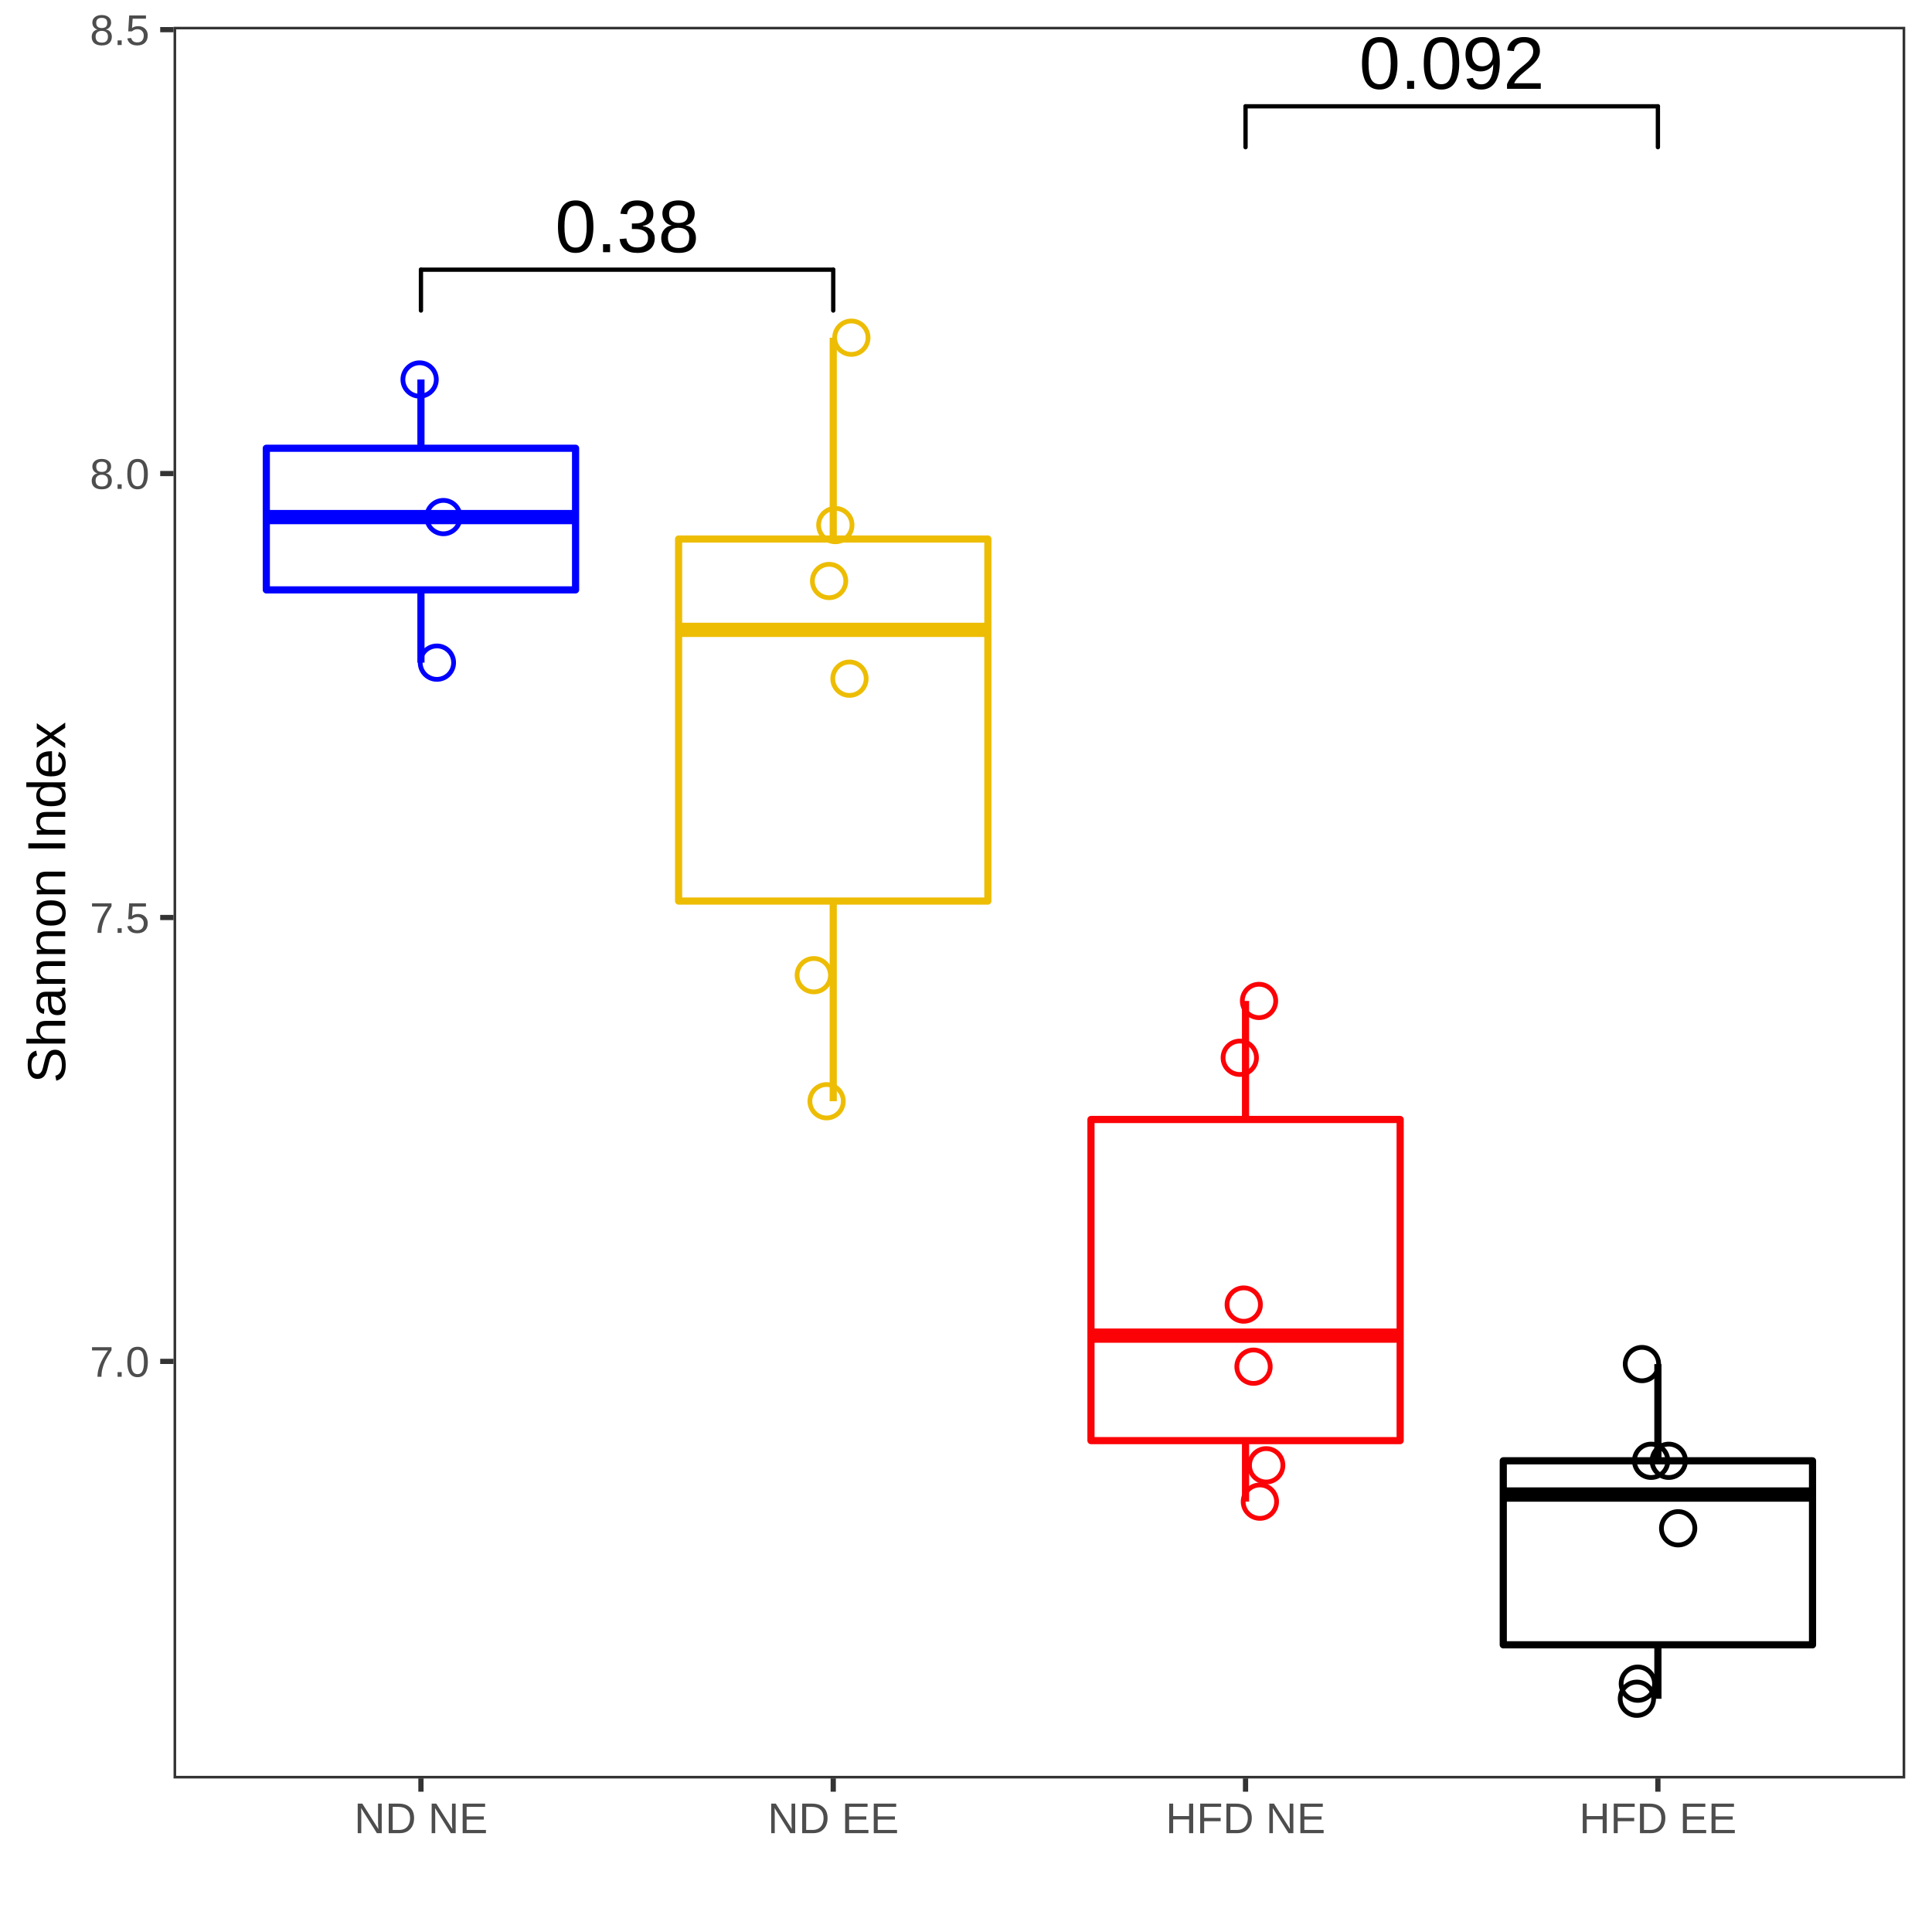
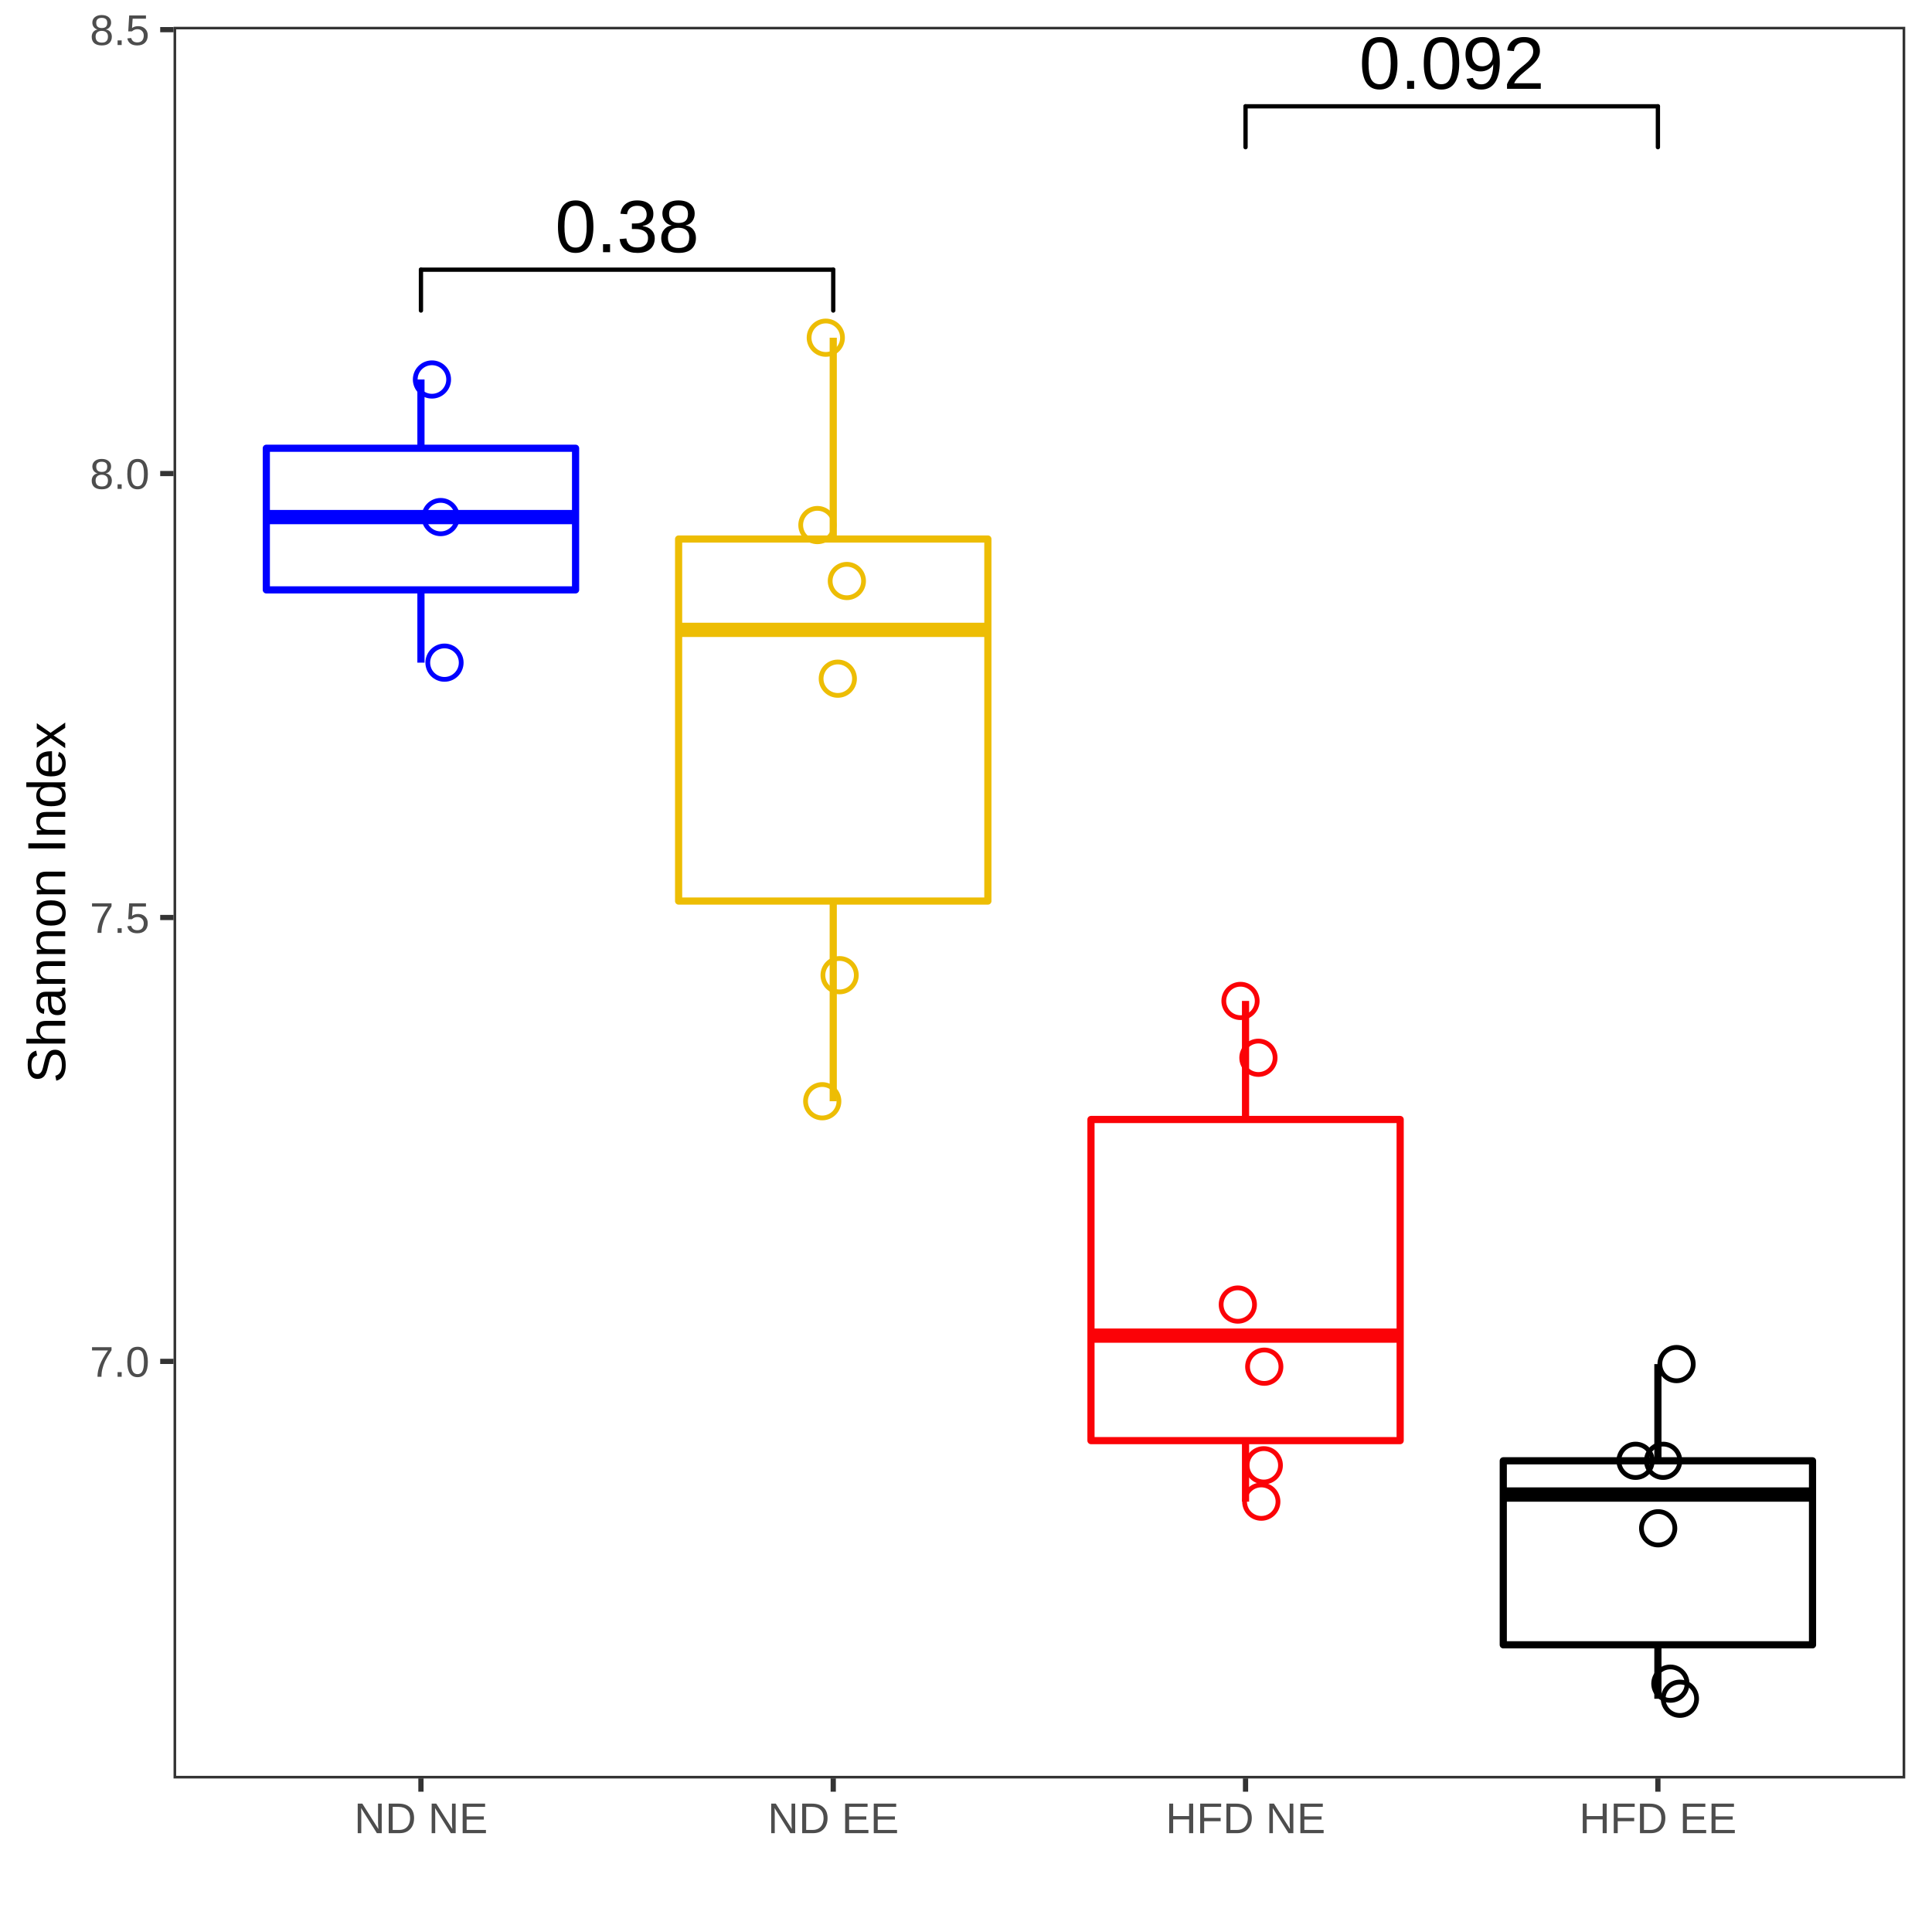
<svg xmlns="http://www.w3.org/2000/svg" class="svglite" width="288.00pt" height="288.00pt" viewBox="0 0 288.00 288.00">
  <defs>
    <style type="text/css">
    .svglite line, .svglite polyline, .svglite polygon, .svglite path, .svglite rect, .svglite circle {
      fill: none;
      stroke: #000000;
      stroke-linecap: round;
      stroke-linejoin: round;
      stroke-miterlimit: 10.00;
    }
    .svglite text {
      white-space: pre;
    }
  </style>
  </defs>
  <rect width="100%" height="100%" style="stroke: none; fill: #FFFFFF;" />
  <defs>
    <clipPath id="cpMC4wMHwyODguMDB8MC4wMHwyODguMDA=">
      <rect x="0.00" y="0.00" width="288.00" height="288.00" />
    </clipPath>
  </defs>
  <g clip-path="url(#cpMC4wMHwyODguMDB8MC4wMHwyODguMDA=)">
    <rect x="0" y="0.00" width="288.00" height="288.00" style="stroke-width: 0.78; stroke: #FFFFFF; fill: #FFFFFF;" />
  </g>
  <defs>
    <clipPath id="cpMjUuODd8Mjg0LjAxfDMuOTl8MjY1LjEw">
      <rect x="25.87" y="3.99" width="258.14" height="261.12" />
    </clipPath>
  </defs>
  <g clip-path="url(#cpMjUuODd8Mjg0LjAxfDMuOTl8MjY1LjEw)">
    <rect x="25.87" y="3.99" width="258.14" height="261.12" style="stroke-width: 0.78; stroke: none; fill: #FFFFFF;" />
    <line x1="62.75" y1="66.82" x2="62.75" y2="56.57" style="stroke-width: 1.07; stroke: #0000FF; stroke-linecap: butt;" />
    <line x1="62.75" y1="87.93" x2="62.75" y2="98.78" style="stroke-width: 1.07; stroke: #0000FF; stroke-linecap: butt;" />
    <polygon points="39.70,66.82 39.70,87.93 85.80,87.93 85.80,66.82 39.70,66.82 " style="stroke-width: 1.07; stroke: #0000FF; fill: #FFFFFF;" />
    <line x1="39.70" y1="77.08" x2="85.80" y2="77.08" style="stroke-width: 2.13; stroke: #0000FF; stroke-linecap: butt;" />
    <line x1="124.21" y1="80.35" x2="124.21" y2="50.34" style="stroke-width: 1.07; stroke: #EDBD04; stroke-linecap: butt;" />
    <line x1="124.21" y1="134.32" x2="124.21" y2="164.16" style="stroke-width: 1.07; stroke: #EDBD04; stroke-linecap: butt;" />
    <polygon points="101.16,80.35 101.16,134.32 147.26,134.32 147.26,80.35 101.16,80.35 " style="stroke-width: 1.07; stroke: #EDBD04; fill: #FFFFFF;" />
    <line x1="101.16" y1="93.89" x2="147.26" y2="93.89" style="stroke-width: 2.13; stroke: #EDBD04; stroke-linecap: butt;" />
    <line x1="185.67" y1="166.88" x2="185.67" y2="149.21" style="stroke-width: 1.07; stroke: #FB0207; stroke-linecap: butt;" />
    <line x1="185.67" y1="214.75" x2="185.67" y2="223.85" style="stroke-width: 1.07; stroke: #FB0207; stroke-linecap: butt;" />
    <polygon points="162.63,166.88 162.63,214.75 208.72,214.75 208.72,166.88 162.63,166.88 " style="stroke-width: 1.07; stroke: #FB0207; fill: #FFFFFF;" />
    <line x1="162.63" y1="199.10" x2="208.72" y2="199.10" style="stroke-width: 2.13; stroke: #FB0207; stroke-linecap: butt;" />
    <line x1="247.14" y1="217.76" x2="247.14" y2="203.34" style="stroke-width: 1.07; stroke-linecap: butt;" />
    <line x1="247.14" y1="245.19" x2="247.14" y2="253.23" style="stroke-width: 1.07; stroke-linecap: butt;" />
    <polygon points="224.09,217.76 224.09,245.19 270.19,245.19 270.19,217.76 224.09,217.76 " style="stroke-width: 1.07; fill: #FFFFFF;" />
    <line x1="224.09" y1="222.79" x2="270.19" y2="222.79" style="stroke-width: 2.13; stroke-linecap: butt;" />
-     <circle cx="248.76" cy="217.76" r="2.49" style="stroke-width: 0.71;" />
-     <circle cx="244.76" cy="203.34" r="2.49" style="stroke-width: 0.71;" />
-     <circle cx="121.31" cy="145.37" r="2.49" style="stroke-width: 0.71; stroke: #EDBD04;" />
-     <circle cx="187.68" cy="149.21" r="2.49" style="stroke-width: 0.71; stroke: #FB0207;" />
-     <circle cx="244.01" cy="253.23" r="2.49" style="stroke-width: 0.71;" />
-     <circle cx="126.91" cy="50.34" r="2.49" style="stroke-width: 0.71; stroke: #EDBD04;" />
-     <circle cx="123.22" cy="164.16" r="2.49" style="stroke-width: 0.71; stroke: #EDBD04;" />
-     <circle cx="244.15" cy="250.98" r="2.49" style="stroke-width: 0.71;" />
-     <circle cx="124.52" cy="78.27" r="2.49" style="stroke-width: 0.71; stroke: #EDBD04;" />
-     <circle cx="250.16" cy="227.82" r="2.49" style="stroke-width: 0.71;" />
-     <circle cx="185.40" cy="194.47" r="2.49" style="stroke-width: 0.71; stroke: #FB0207;" />
-     <circle cx="123.59" cy="86.61" r="2.49" style="stroke-width: 0.71; stroke: #EDBD04;" />
-     <circle cx="187.81" cy="223.85" r="2.49" style="stroke-width: 0.71; stroke: #FB0207;" />
-     <circle cx="66.10" cy="77.08" r="2.49" style="stroke-width: 0.71; stroke: #0000FF;" />
-     <circle cx="188.75" cy="218.43" r="2.49" style="stroke-width: 0.71; stroke: #FB0207;" />
-     <circle cx="65.13" cy="98.78" r="2.49" style="stroke-width: 0.71; stroke: #0000FF;" />
-     <circle cx="62.55" cy="56.57" r="2.49" style="stroke-width: 0.71; stroke: #0000FF;" />
-     <circle cx="184.81" cy="157.68" r="2.49" style="stroke-width: 0.71; stroke: #FB0207;" />
-     <circle cx="186.86" cy="203.73" r="2.49" style="stroke-width: 0.71; stroke: #FB0207;" />
-     <circle cx="246.13" cy="217.76" r="2.49" style="stroke-width: 0.71;" />
-     <circle cx="126.63" cy="101.17" r="2.49" style="stroke-width: 0.71; stroke: #EDBD04;" />
+     <circle cx="247.92" cy="217.76" r="2.49" style="stroke-width: 0.71;" />
+     <circle cx="249.92" cy="203.34" r="2.49" style="stroke-width: 0.71;" />
+     <circle cx="125.16" cy="145.37" r="2.49" style="stroke-width: 0.71; stroke: #EDBD04;" />
+     <circle cx="184.92" cy="149.21" r="2.49" style="stroke-width: 0.71; stroke: #FB0207;" />
+     <circle cx="250.42" cy="253.23" r="2.49" style="stroke-width: 0.71;" />
+     <circle cx="123.10" cy="50.34" r="2.49" style="stroke-width: 0.71; stroke: #EDBD04;" />
+     <circle cx="122.57" cy="164.16" r="2.49" style="stroke-width: 0.71; stroke: #EDBD04;" />
+     <circle cx="249.00" cy="250.98" r="2.49" style="stroke-width: 0.71;" />
+     <circle cx="121.85" cy="78.27" r="2.49" style="stroke-width: 0.71; stroke: #EDBD04;" />
+     <circle cx="247.18" cy="227.82" r="2.49" style="stroke-width: 0.71;" />
+     <circle cx="184.52" cy="194.47" r="2.49" style="stroke-width: 0.71; stroke: #FB0207;" />
+     <circle cx="126.24" cy="86.61" r="2.49" style="stroke-width: 0.71; stroke: #EDBD04;" />
+     <circle cx="188.02" cy="223.85" r="2.49" style="stroke-width: 0.71; stroke: #FB0207;" />
+     <circle cx="65.69" cy="77.08" r="2.49" style="stroke-width: 0.71; stroke: #0000FF;" />
+     <circle cx="188.39" cy="218.43" r="2.49" style="stroke-width: 0.71; stroke: #FB0207;" />
+     <circle cx="66.26" cy="98.78" r="2.49" style="stroke-width: 0.71; stroke: #0000FF;" />
+     <circle cx="64.39" cy="56.57" r="2.49" style="stroke-width: 0.71; stroke: #0000FF;" />
+     <circle cx="187.59" cy="157.68" r="2.49" style="stroke-width: 0.71; stroke: #FB0207;" />
+     <circle cx="188.46" cy="203.73" r="2.49" style="stroke-width: 0.71; stroke: #FB0207;" />
+     <circle cx="243.81" cy="217.76" r="2.49" style="stroke-width: 0.71;" />
+     <circle cx="124.89" cy="101.17" r="2.49" style="stroke-width: 0.71; stroke: #EDBD04;" />
    <text x="216.41" y="13.24" text-anchor="middle" style="font-size: 11.04px; font-family: &quot;Arial&quot;;" textLength="27.60px" lengthAdjust="spacingAndGlyphs">0.092</text>
    <line x1="247.14" y1="21.94" x2="247.14" y2="15.85" style="stroke-width: 0.64;" />
    <line x1="247.14" y1="15.85" x2="185.67" y2="15.85" style="stroke-width: 0.64;" />
    <line x1="185.67" y1="15.85" x2="185.67" y2="21.94" style="stroke-width: 0.64;" />
    <text x="93.48" y="37.59" text-anchor="middle" style="font-size: 11.04px; font-family: &quot;Arial&quot;;" textLength="21.47px" lengthAdjust="spacingAndGlyphs">0.38</text>
    <line x1="124.21" y1="46.29" x2="124.21" y2="40.20" style="stroke-width: 0.64;" />
    <line x1="124.21" y1="40.20" x2="62.75" y2="40.20" style="stroke-width: 0.64;" />
    <line x1="62.75" y1="40.20" x2="62.75" y2="46.29" style="stroke-width: 0.64;" />
    <rect x="25.87" y="3.99" width="258.14" height="261.12" style="stroke-width: 0.78; stroke: #333333;" />
  </g>
  <g clip-path="url(#cpMC4wMHwyODguMDB8MC4wMHwyODguMDA=)">
    <text x="22.29" y="205.23" text-anchor="end" style="font-size: 6.40px;fill: #4D4D4D; font-family: &quot;Arial&quot;;" textLength="8.89px" lengthAdjust="spacingAndGlyphs">7.0</text>
    <text x="22.29" y="139.06" text-anchor="end" style="font-size: 6.40px;fill: #4D4D4D; font-family: &quot;Arial&quot;;" textLength="8.89px" lengthAdjust="spacingAndGlyphs">7.5</text>
    <text x="22.29" y="72.88" text-anchor="end" style="font-size: 6.40px;fill: #4D4D4D; font-family: &quot;Arial&quot;;" textLength="8.89px" lengthAdjust="spacingAndGlyphs">8.0</text>
    <text x="22.29" y="6.71" text-anchor="end" style="font-size: 6.40px;fill: #4D4D4D; font-family: &quot;Arial&quot;;" textLength="8.89px" lengthAdjust="spacingAndGlyphs">8.5</text>
    <polyline points="23.88,202.94 25.87,202.94 " style="stroke-width: 0.78; stroke: #333333; stroke-linecap: butt;" />
    <polyline points="23.88,136.77 25.87,136.77 " style="stroke-width: 0.78; stroke: #333333; stroke-linecap: butt;" />
    <polyline points="23.88,70.59 25.87,70.59 " style="stroke-width: 0.78; stroke: #333333; stroke-linecap: butt;" />
    <polyline points="23.88,4.42 25.87,4.42 " style="stroke-width: 0.78; stroke: #333333; stroke-linecap: butt;" />
    <polyline points="62.75,267.09 62.75,265.10 " style="stroke-width: 0.78; stroke: #333333; stroke-linecap: butt;" />
    <polyline points="124.21,267.09 124.21,265.10 " style="stroke-width: 0.78; stroke: #333333; stroke-linecap: butt;" />
    <polyline points="185.67,267.09 185.67,265.10 " style="stroke-width: 0.78; stroke: #333333; stroke-linecap: butt;" />
    <polyline points="247.14,267.09 247.14,265.10 " style="stroke-width: 0.78; stroke: #333333; stroke-linecap: butt;" />
    <text x="62.75" y="273.27" text-anchor="middle" style="font-size: 6.40px;fill: #4D4D4D; font-family: &quot;Arial&quot;;" textLength="19.89px" lengthAdjust="spacingAndGlyphs">ND NE</text>
    <text x="124.21" y="273.27" text-anchor="middle" style="font-size: 6.40px;fill: #4D4D4D; font-family: &quot;Arial&quot;;" textLength="19.53px" lengthAdjust="spacingAndGlyphs">ND EE</text>
    <text x="185.67" y="273.27" text-anchor="middle" style="font-size: 6.40px;fill: #4D4D4D; font-family: &quot;Arial&quot;;" textLength="23.79px" lengthAdjust="spacingAndGlyphs">HFD NE</text>
    <text x="247.14" y="273.27" text-anchor="middle" style="font-size: 6.40px;fill: #4D4D4D; font-family: &quot;Arial&quot;;" textLength="23.44px" lengthAdjust="spacingAndGlyphs">HFD EE</text>
    <text transform="translate(9.72,134.54) rotate(-90)" text-anchor="middle" style="font-size: 8.00px; font-family: &quot;Arial&quot;;" textLength="53.83px" lengthAdjust="spacingAndGlyphs">Shannon Index</text>
  </g>
</svg>
